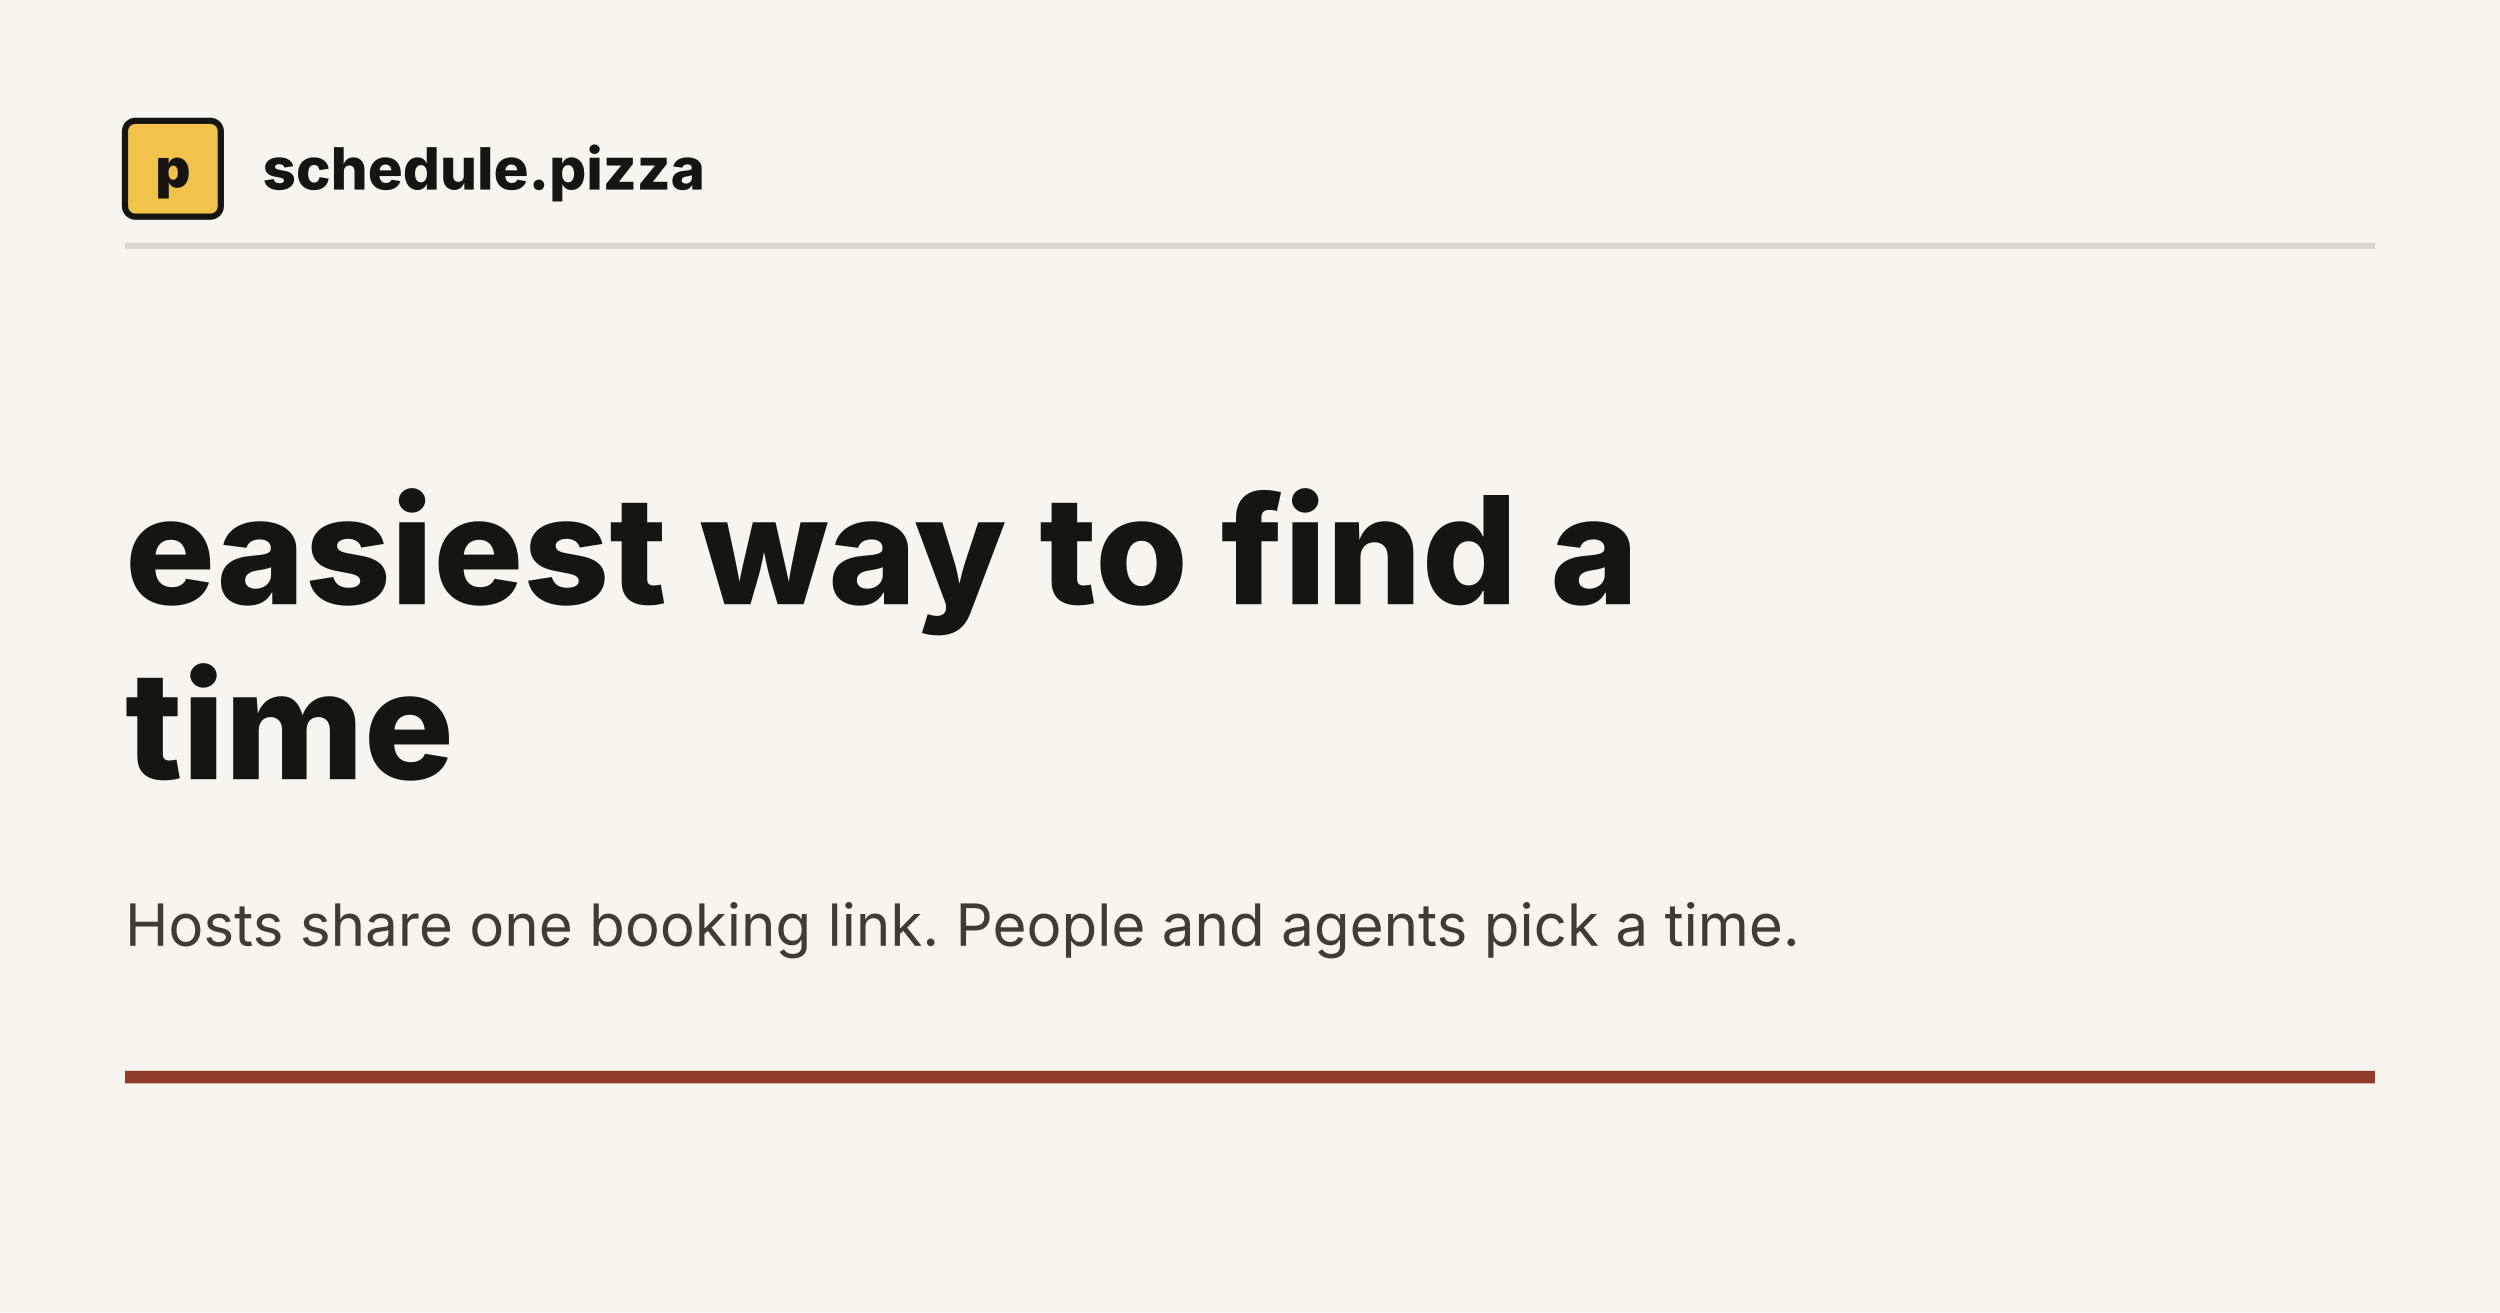
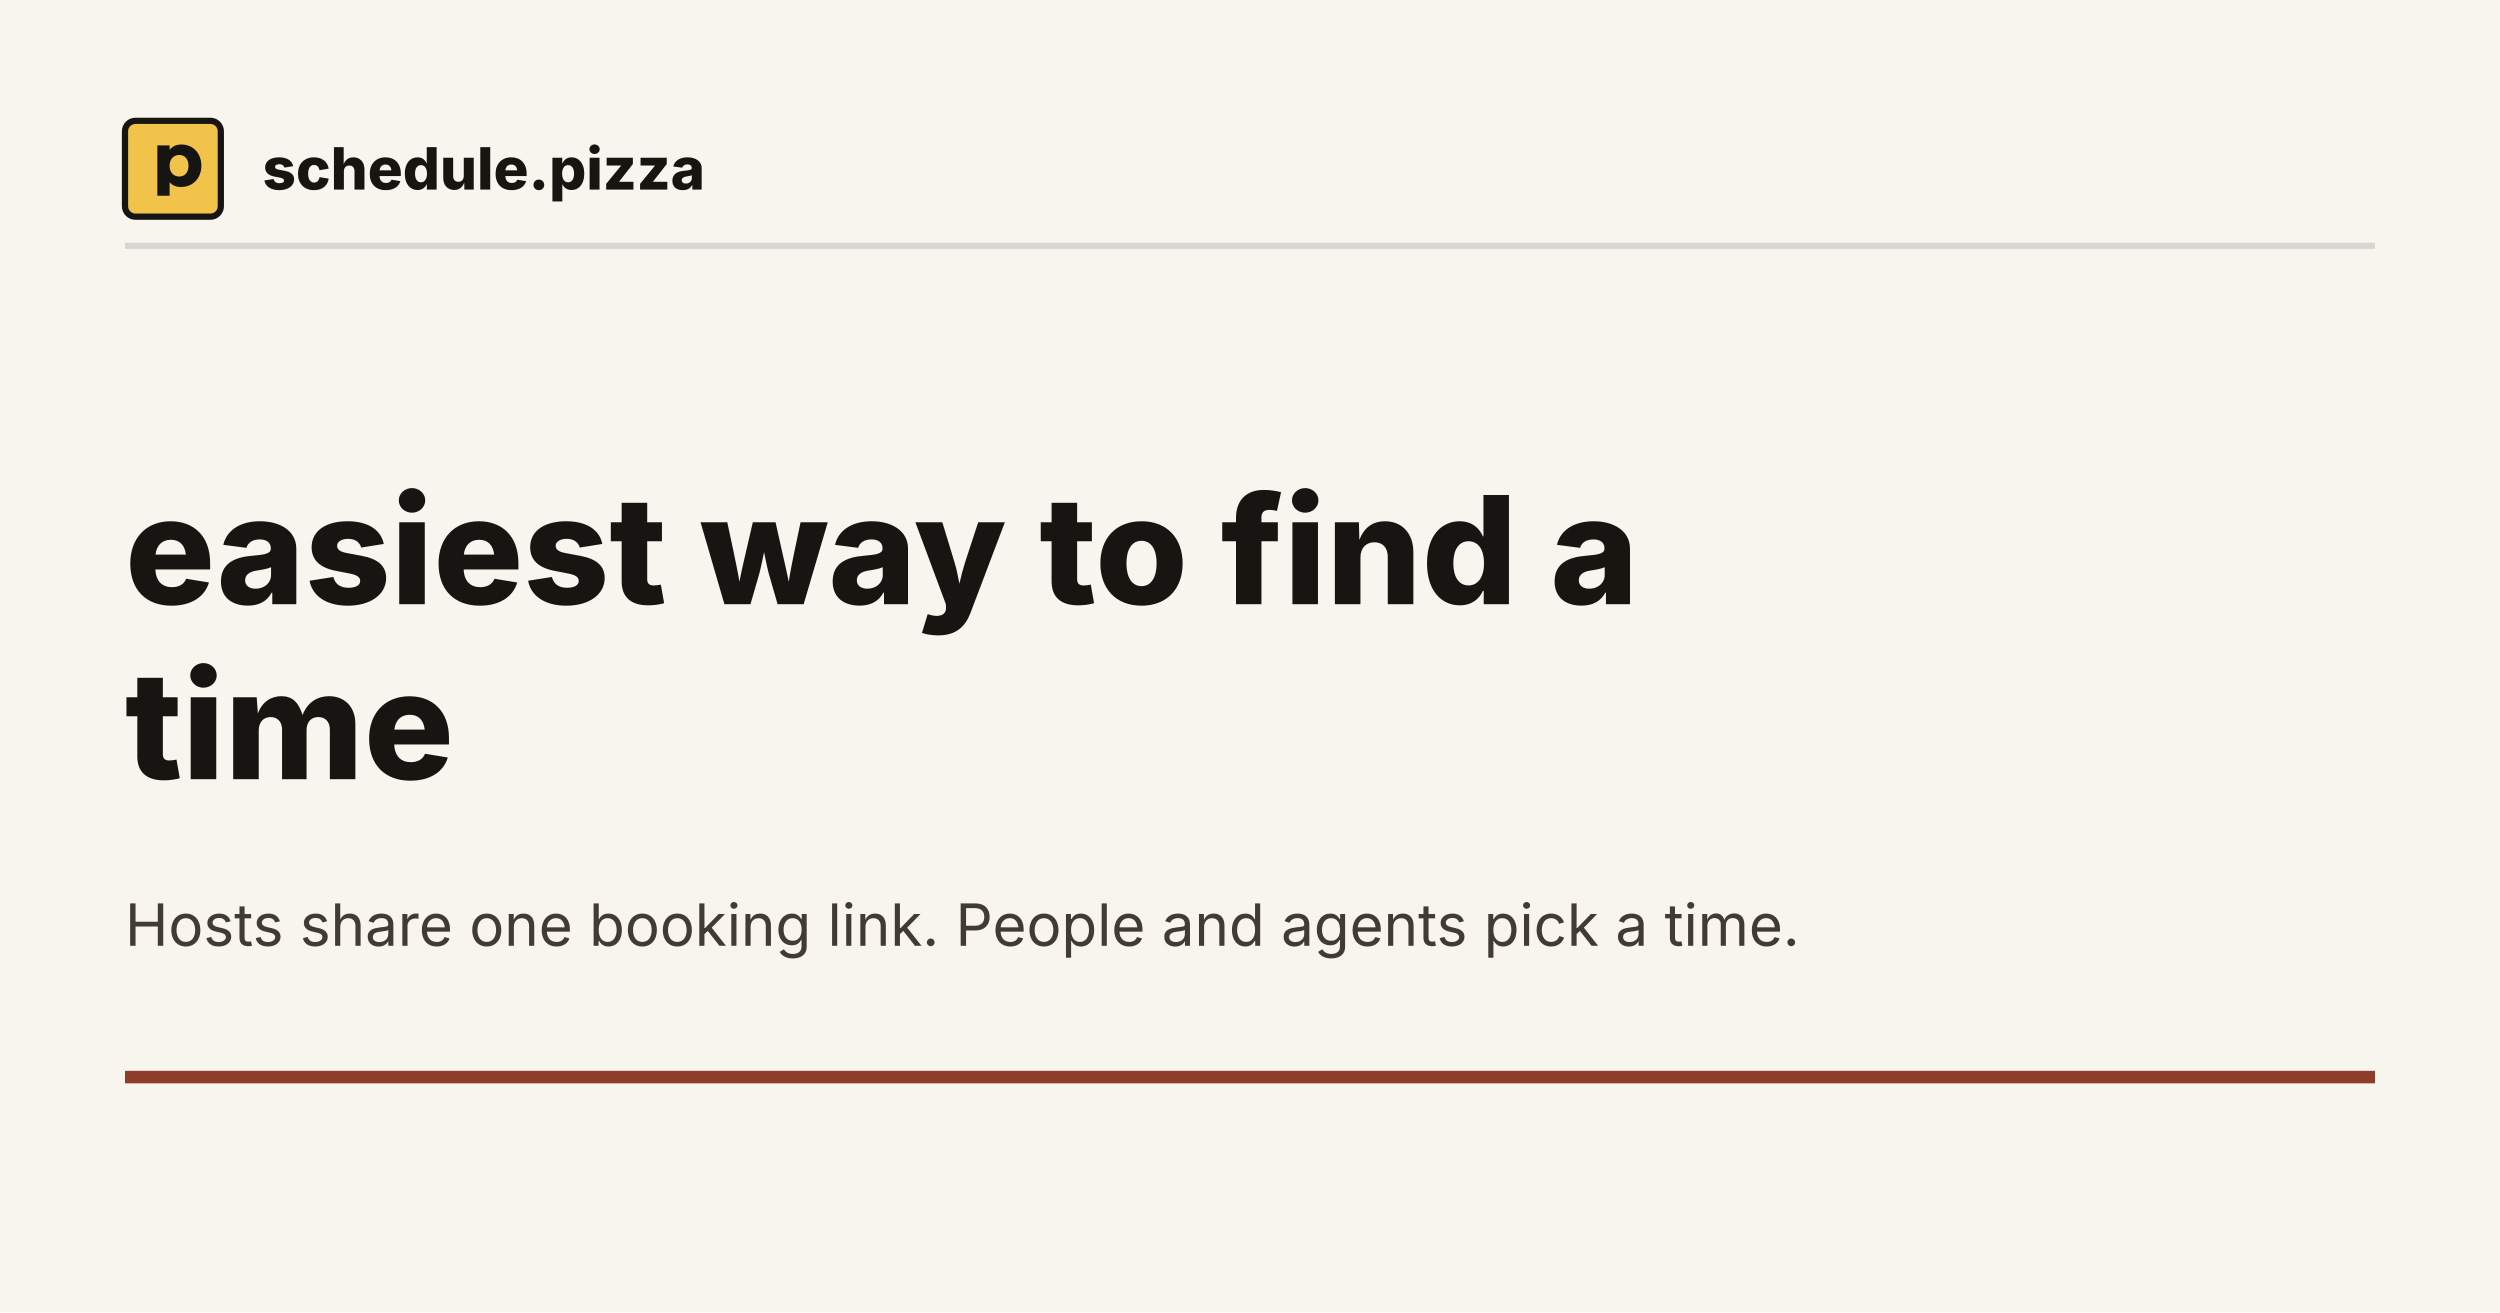
<svg xmlns="http://www.w3.org/2000/svg" width="1200" height="630" viewBox="0 0 1200 630">
  <rect width="1200" height="630" fill="#F8F5EF" />
  <path d="M60 118 H1140" stroke="#171512" stroke-opacity="0.14" stroke-width="3" />
  <g transform="translate(60, 58)">
    <rect x="0" y="0" width="46" height="46" rx="5" fill="#F1C34B" stroke="#171512" stroke-width="3" />
-     <text x="23" y="32" text-anchor="middle" font-family="Inter, system-ui, -apple-system, sans-serif" font-size="26" font-weight="850" fill="#171512">p</text>
+     <path transform="scale(1.4375)" fill="#171512" d="M10.8 25V8.2h4.1v1.5c.9-1.2 2.2-1.8 3.9-1.8 4 0 6.7 3 6.7 7.1s-2.8 7.1-6.8 7.1c-1.6 0-2.9-.5-3.8-1.6V25h-4.1Zm7.3-6.4c1.9 0 3.1-1.4 3.1-3.6s-1.2-3.6-3.1-3.6c-1.9 0-3.2 1.4-3.2 3.6s1.3 3.6 3.2 3.6Z" />
  </g>
  <text x="126" y="91" font-family="Inter, system-ui, -apple-system, sans-serif" font-size="28" font-weight="800" fill="#171512">schedule.pizza</text>
  <text x="60" y="290" font-family="Inter, system-ui, -apple-system, sans-serif" font-size="72" font-weight="820" fill="#171512">easiest way to find a</text>
  <text x="60" y="374" font-family="Inter, system-ui, -apple-system, sans-serif" font-size="72" font-weight="820" fill="#171512">time</text>
  <text x="60" y="454" font-family="Inter, system-ui, -apple-system, sans-serif" font-size="28" font-weight="430" fill="#403B33">Hosts share one booking link. People and agents pick a time.</text>
  <rect x="60" y="514" width="1080" height="6" fill="#8F3D2B" />
</svg>
